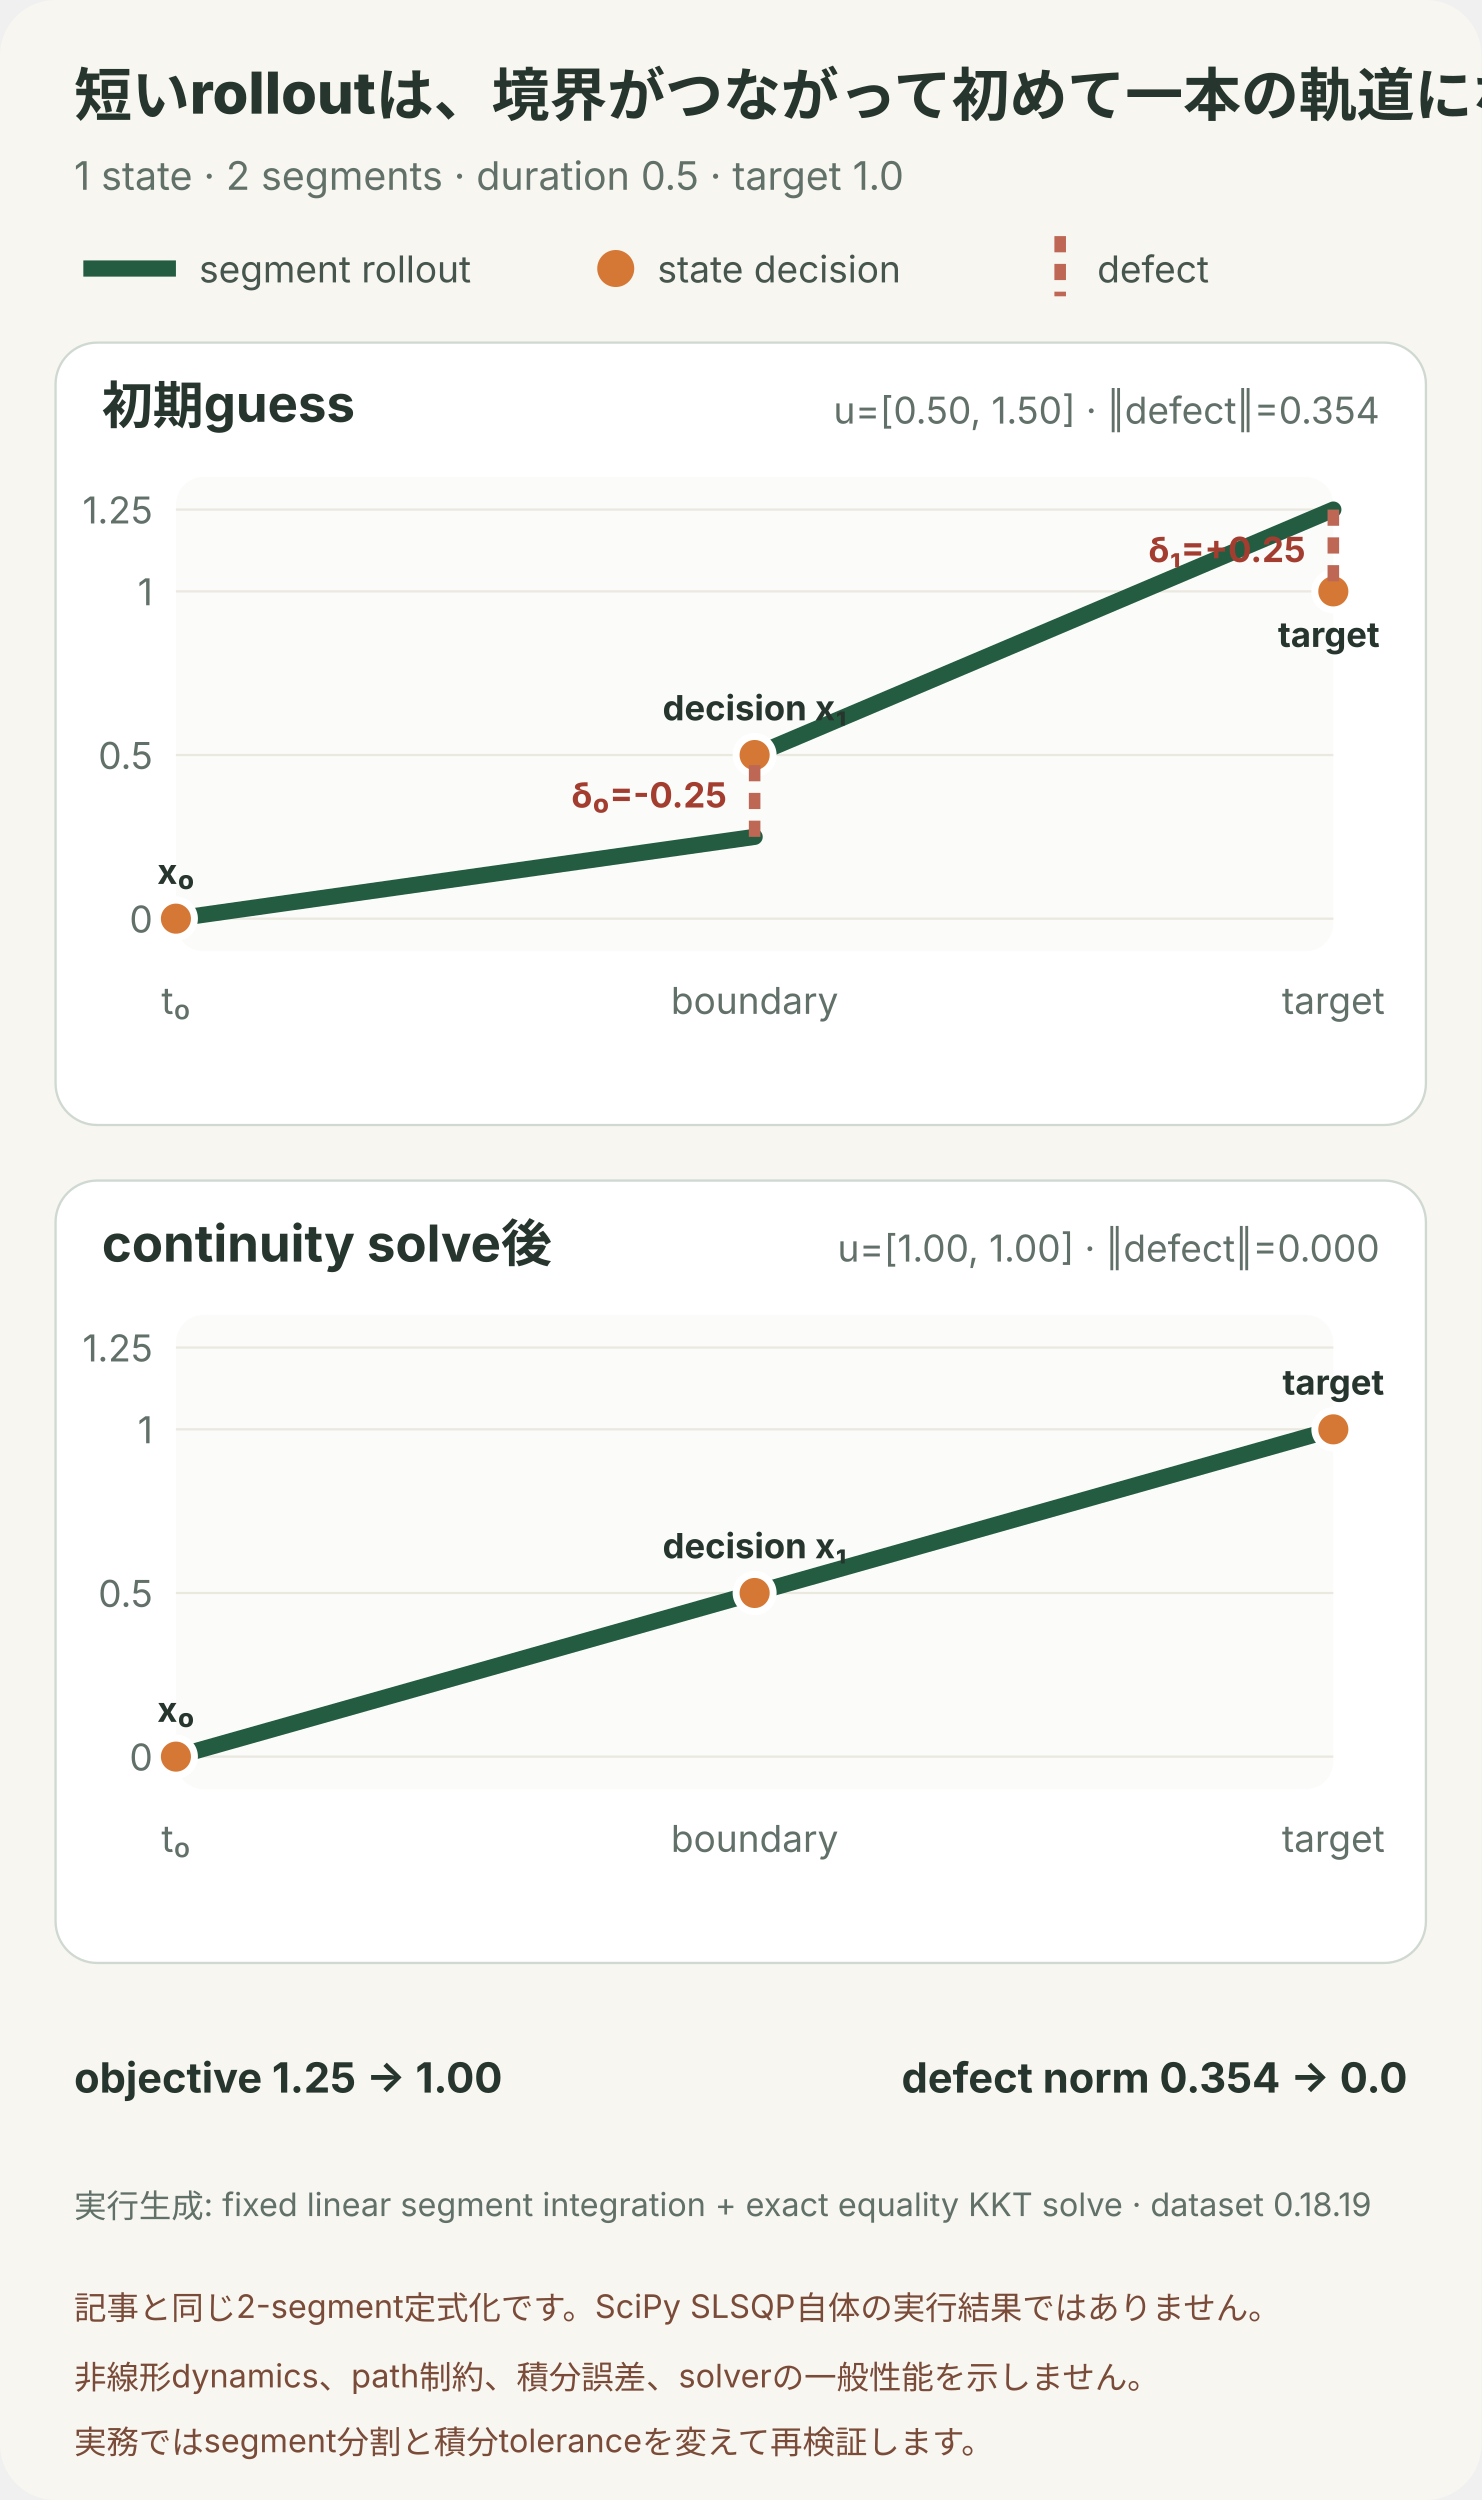
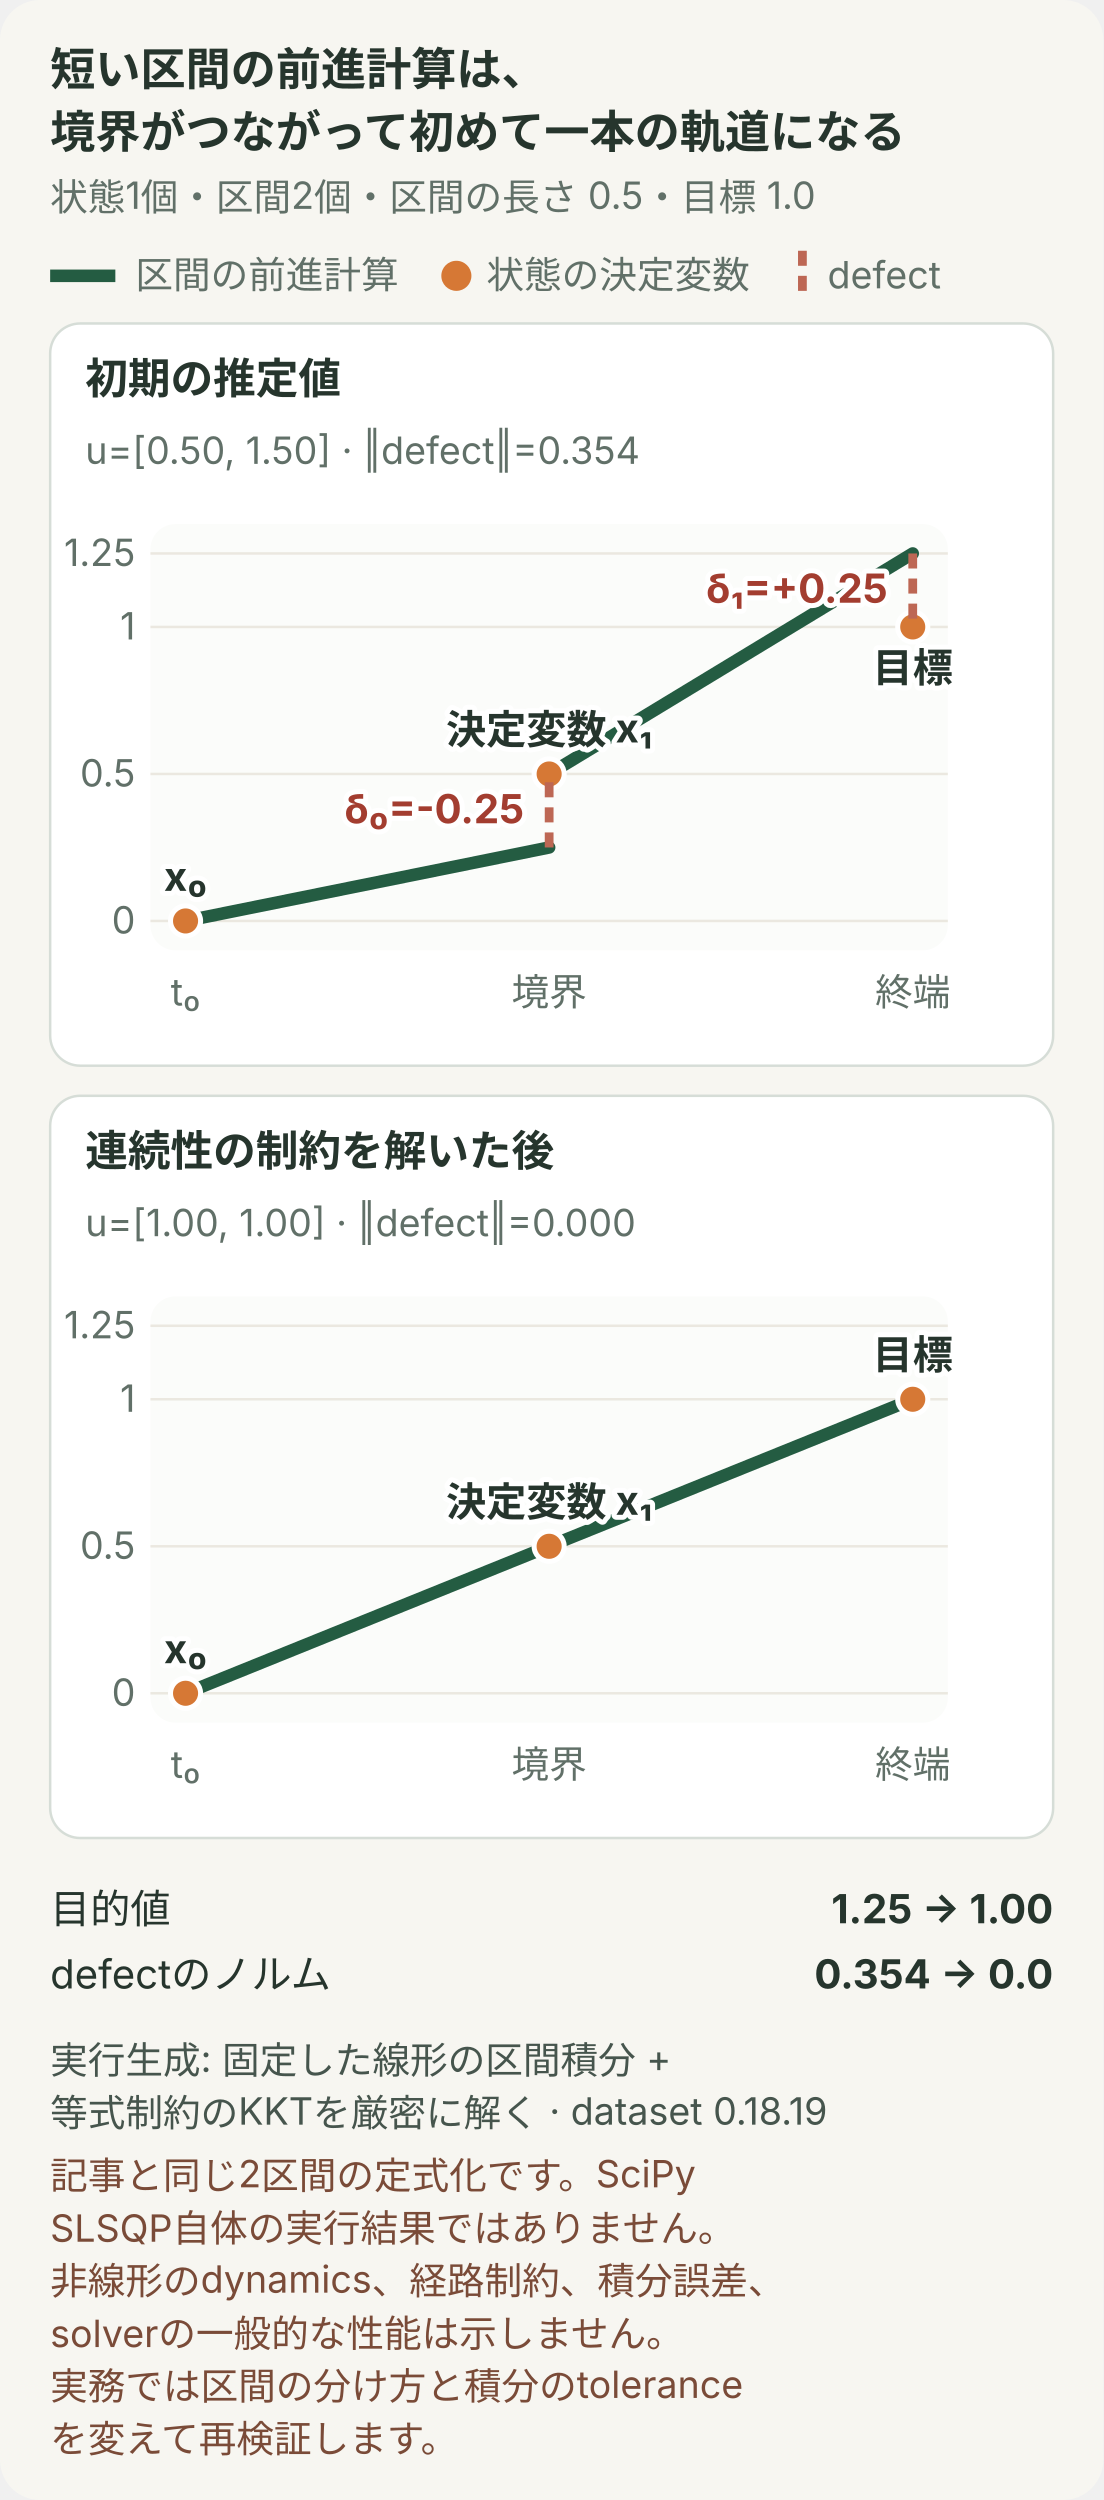
- <svg xmlns="http://www.w3.org/2000/svg" viewBox="0 0 640 1080" role="img" aria-labelledby="figure-title figure-description">
-   <rect width="640" height="1080" rx="24" fill="#f7f6f1" />
-   <text x="32" y="50" class="ms-title">短いrolloutは、境界がつながって初めて一本の軌道になる</text>
-   <text x="32" y="82" class="ms-subtitle">1 state · 2 segments · duration 0.5 · target 1.0</text>
-   <line x1="36" y1="116" x2="76" y2="116" stroke="#245c42" stroke-width="7" />
-   <text x="86" y="122" class="ms-legend">segment rollout</text>
-   <circle cx="266" cy="116" r="8" fill="#d67835" />
-   <text x="284" y="122" class="ms-legend">state decision</text>
-   <line x1="458" y1="102" x2="458" y2="128" stroke="#bd6754" stroke-width="5" stroke-dasharray="7 5" />
-   <text x="474" y="122" class="ms-legend">defect</text>
-   <rect x="24" y="148.0" width="592" height="338" rx="18" fill="#fff" stroke="#cfd8d1" />
-   <text x="44" y="183.0" class="ms-panel">初期guess</text>
-   <text x="596" y="183.0" text-anchor="end" class="ms-status">u=[0.50, 1.50] · ‖defect‖=0.354</text>
-   <rect x="76.0" y="206.0" width="500.0" height="205.0" rx="12" fill="#fbfcfa" />
-   <line x1="76.0" y1="396.86" x2="576.0" y2="396.86" stroke="#ebe8e0" />
-   <text x="66.0" y="402.86" text-anchor="end" class="ms-axis">0</text>
-   <line x1="76.0" y1="326.17" x2="576.0" y2="326.17" stroke="#ebe8e0" />
-   <text x="66.0" y="332.17" text-anchor="end" class="ms-axis">0.5</text>
-   <line x1="76.0" y1="255.48" x2="576.0" y2="255.48" stroke="#ebe8e0" />
-   <text x="66.0" y="261.48" text-anchor="end" class="ms-axis">1</text>
-   <line x1="76.0" y1="220.14" x2="576.0" y2="220.14" stroke="#ebe8e0" />
-   <text x="66.0" y="226.14" text-anchor="end" class="ms-axis">1.25</text>
-   <text x="76.00" y="438.0" text-anchor="middle" class="ms-axis">t₀</text>
-   <text x="326.00" y="438.0" text-anchor="middle" class="ms-axis">boundary</text>
-   <text x="576.00" y="438.0" text-anchor="middle" class="ms-axis">target</text>
-   <line x1="76.00" y1="396.86" x2="326.00" y2="361.52" stroke="#245c42" stroke-width="7" stroke-linecap="round" />
-   <line x1="326.00" y1="326.17" x2="576.00" y2="220.14" stroke="#245c42" stroke-width="7" stroke-linecap="round" />
-   <circle cx="76.00" cy="396.86" r="8" fill="#d67835" stroke="#fff" stroke-width="3" />
-   <text x="76.00" y="381.86" text-anchor="middle" class="ms-label">x₀</text>
-   <circle cx="326.00" cy="326.17" r="8" fill="#d67835" stroke="#fff" stroke-width="3" />
-   <text x="326.00" y="311.17" text-anchor="middle" class="ms-label">decision x₁</text>
-   <circle cx="576.00" cy="255.48" r="8" fill="#d67835" stroke="#fff" stroke-width="3" />
-   <text x="596.00" y="279.48" text-anchor="end" class="ms-label">target</text>
-   <line x1="326.00" y1="361.52" x2="326.00" y2="326.17" stroke="#bd6754" stroke-width="5" stroke-dasharray="7 5" />
-   <text x="314.00" y="348.84" text-anchor="end" class="ms-defect">δ₀=-0.25</text>
-   <line x1="576.00" y1="220.14" x2="576.00" y2="255.48" stroke="#bd6754" stroke-width="5" stroke-dasharray="7 5" />
-   <text x="564.00" y="242.81" text-anchor="end" class="ms-defect">δ₁=+0.25</text>
-   <rect x="24" y="510.0" width="592" height="338" rx="18" fill="#fff" stroke="#cfd8d1" />
-   <text x="44" y="545.0" class="ms-panel">continuity solve後</text>
-   <text x="596" y="545.0" text-anchor="end" class="ms-status">u=[1.00, 1.00] · ‖defect‖=0.000</text>
-   <rect x="76.0" y="568.0" width="500.0" height="205.0" rx="12" fill="#fbfcfa" />
-   <line x1="76.0" y1="758.86" x2="576.0" y2="758.86" stroke="#ebe8e0" />
-   <text x="66.0" y="764.86" text-anchor="end" class="ms-axis">0</text>
-   <line x1="76.0" y1="688.17" x2="576.0" y2="688.17" stroke="#ebe8e0" />
-   <text x="66.0" y="694.17" text-anchor="end" class="ms-axis">0.5</text>
-   <line x1="76.0" y1="617.48" x2="576.0" y2="617.48" stroke="#ebe8e0" />
-   <text x="66.0" y="623.48" text-anchor="end" class="ms-axis">1</text>
-   <line x1="76.0" y1="582.14" x2="576.0" y2="582.14" stroke="#ebe8e0" />
-   <text x="66.0" y="588.14" text-anchor="end" class="ms-axis">1.25</text>
-   <text x="76.00" y="800.0" text-anchor="middle" class="ms-axis">t₀</text>
-   <text x="326.00" y="800.0" text-anchor="middle" class="ms-axis">boundary</text>
-   <text x="576.00" y="800.0" text-anchor="middle" class="ms-axis">target</text>
-   <line x1="76.00" y1="758.86" x2="326.00" y2="688.17" stroke="#245c42" stroke-width="7" stroke-linecap="round" />
-   <line x1="326.00" y1="688.17" x2="576.00" y2="617.48" stroke="#245c42" stroke-width="7" stroke-linecap="round" />
-   <circle cx="76.00" cy="758.86" r="8" fill="#d67835" stroke="#fff" stroke-width="3" />
-   <text x="76.00" y="743.86" text-anchor="middle" class="ms-label">x₀</text>
-   <circle cx="326.00" cy="688.17" r="8" fill="#d67835" stroke="#fff" stroke-width="3" />
-   <text x="326.00" y="673.17" text-anchor="middle" class="ms-label">decision x₁</text>
-   <circle cx="576.00" cy="617.48" r="8" fill="#d67835" stroke="#fff" stroke-width="3" />
-   <text x="576.00" y="602.48" text-anchor="middle" class="ms-label">target</text>
-   <text x="32" y="904" class="ms-result">objective 1.25 → 1.00</text>
-   <text x="608" y="904" text-anchor="end" class="ms-result">defect norm 0.354 → 0.0</text>
-   <text x="32" y="958" class="ms-provenance">実行生成: fixed linear segment integration + exact equality KKT solve · dataset 0.18.19</text>
-   <text x="32" y="1002" class="ms-caveat">記事と同じ2-segment定式化です。SciPy SLSQP自体の実行結果ではありません。</text>
-   <text x="32" y="1032" class="ms-caveat">非線形dynamics、path制約、積分誤差、solverの一般性能を示しません。</text>
-   <text x="32" y="1060" class="ms-caveat">実務ではsegment分割と積分toleranceを変えて再検証します。</text>
-   <style>text{font-family:system-ui,-apple-system,'Segoe UI',sans-serif;fill:#26352d}.ms-title{font-size:25px;font-weight:760}.ms-subtitle{font-size:17px;fill:#617068}.ms-legend{font-size:16px;fill:#46554d}.ms-panel{font-size:22px;font-weight:750}.ms-status{font-size:16px;fill:#617068;font-variant-numeric:tabular-nums}.ms-axis{font-size:16px;fill:#617068;font-variant-numeric:tabular-nums}.ms-label{font-size:15px;font-weight:700}.ms-defect{font-size:15px;fill:#a33d30;font-weight:700}.ms-result{font-size:18px;font-weight:750;font-variant-numeric:tabular-nums}.ms-provenance{font-size:14px;fill:#617068}.ms-caveat{font-size:14px;fill:#7a4b38}</style>
+ <svg xmlns="http://www.w3.org/2000/svg" viewBox="0 0 440 997" width="440" height="997" role="img" aria-labelledby="figure-title figure-description">
+   <rect width="440" height="997" rx="16" fill="#f7f6f1" />
+   <text x="20" y="34" class="title">短い区間の前進計算は、</text>
+   <text x="20" y="59" class="title">境界がつながって初めて一本の軌道になる</text>
+   <text x="20" y="84" class="subtitle">状態1個・区間2個・区間の長さ 0.5・目標 1.0</text>
+   <line x1="20" y1="110" x2="46" y2="110" stroke="#245c42" stroke-width="5" />
+   <text x="54" y="115" class="note">区間の前進計算</text>
+   <circle cx="182" cy="110" r="6" fill="#d67835" />
+   <text x="194" y="115" class="note">状態の決定変数</text>
+   <line x1="320" y1="100" x2="320" y2="118" stroke="#bd6754" stroke-width="3.5" stroke-dasharray="6 4" />
+   <text x="330" y="115" class="note">defect</text>
+   <rect x="20" y="129" width="400" height="296" rx="12" fill="#fff" stroke="#d6ddd7" />
+   <text x="34" y="157" class="panel-title">初期の推定値</text>
+   <text x="34" y="185" class="status">u=[0.50, 1.50] · ‖defect‖=0.354</text>
+   <rect x="60" y="209" width="318" height="170" rx="10" fill="#fbfcfa" />
+   <line x1="60" y1="367.28" x2="378" y2="367.28" stroke="#ebe8e0" />
+   <text x="54" y="372.28" text-anchor="end" class="axis">0</text>
+   <line x1="60" y1="308.66" x2="378" y2="308.66" stroke="#ebe8e0" />
+   <text x="54" y="313.66" text-anchor="end" class="axis">0.5</text>
+   <line x1="60" y1="250.03" x2="378" y2="250.03" stroke="#ebe8e0" />
+   <text x="54" y="255.03" text-anchor="end" class="axis">1</text>
+   <line x1="60" y1="220.72" x2="378" y2="220.72" stroke="#ebe8e0" />
+   <text x="54" y="225.72" text-anchor="end" class="axis">1.25</text>
+   <text x="74.00" y="401" text-anchor="middle" class="axis">t₀</text>
+   <text x="219.00" y="401" text-anchor="middle" class="axis">境界</text>
+   <text x="364.00" y="401" text-anchor="middle" class="axis">終端</text>
+   <line x1="74.00" y1="367.28" x2="219.00" y2="337.97" stroke="#245c42" stroke-width="5" stroke-linecap="round" />
+   <line x1="219.00" y1="308.66" x2="364.00" y2="220.72" stroke="#245c42" stroke-width="5" stroke-linecap="round" />
+   <circle cx="74.00" cy="367.28" r="6" fill="#d67835" stroke="#fff" stroke-width="2" />
+   <circle cx="219.00" cy="308.66" r="6" fill="#d67835" stroke="#fff" stroke-width="2" />
+   <circle cx="364.00" cy="250.03" r="6" fill="#d67835" stroke="#fff" stroke-width="2" />
+   <line x1="219.00" y1="337.97" x2="219.00" y2="308.66" stroke="#bd6754" stroke-width="3.5" stroke-dasharray="6 4" />
+   <line x1="364.00" y1="220.72" x2="364.00" y2="250.03" stroke="#bd6754" stroke-width="3.5" stroke-dasharray="6 4" />
+   <text x="74.00" y="355.28" text-anchor="middle" class="method halo">x₀</text>
+   <text x="219.00" y="296.66" text-anchor="middle" class="method halo">決定変数 x₁</text>
+   <text x="380.00" y="272.03" text-anchor="end" class="method halo">目標</text>
+   <text x="209.00" y="328.31" text-anchor="end" class="method halo" style="fill:#a33d30">δ₀=-0.25</text>
+   <text x="354.00" y="240.38" text-anchor="end" class="method halo" style="fill:#a33d30">δ₁=+0.25</text>
+   <rect x="20" y="437" width="400" height="296" rx="12" fill="#fff" stroke="#d6ddd7" />
+   <text x="34" y="465" class="panel-title">連続性の制約を解いた後</text>
+   <text x="34" y="493" class="status">u=[1.00, 1.00] · ‖defect‖=0.000</text>
+   <rect x="60" y="517" width="318" height="170" rx="10" fill="#fbfcfa" />
+   <line x1="60" y1="675.28" x2="378" y2="675.28" stroke="#ebe8e0" />
+   <text x="54" y="680.28" text-anchor="end" class="axis">0</text>
+   <line x1="60" y1="616.66" x2="378" y2="616.66" stroke="#ebe8e0" />
+   <text x="54" y="621.66" text-anchor="end" class="axis">0.5</text>
+   <line x1="60" y1="558.03" x2="378" y2="558.03" stroke="#ebe8e0" />
+   <text x="54" y="563.03" text-anchor="end" class="axis">1</text>
+   <line x1="60" y1="528.72" x2="378" y2="528.72" stroke="#ebe8e0" />
+   <text x="54" y="533.72" text-anchor="end" class="axis">1.25</text>
+   <text x="74.00" y="709" text-anchor="middle" class="axis">t₀</text>
+   <text x="219.00" y="709" text-anchor="middle" class="axis">境界</text>
+   <text x="364.00" y="709" text-anchor="middle" class="axis">終端</text>
+   <line x1="74.00" y1="675.28" x2="219.00" y2="616.66" stroke="#245c42" stroke-width="5" stroke-linecap="round" />
+   <line x1="219.00" y1="616.66" x2="364.00" y2="558.03" stroke="#245c42" stroke-width="5" stroke-linecap="round" />
+   <circle cx="74.00" cy="675.28" r="6" fill="#d67835" stroke="#fff" stroke-width="2" />
+   <circle cx="219.00" cy="616.66" r="6" fill="#d67835" stroke="#fff" stroke-width="2" />
+   <circle cx="364.00" cy="558.03" r="6" fill="#d67835" stroke="#fff" stroke-width="2" />
+   <text x="74.00" y="663.28" text-anchor="middle" class="method halo">x₀</text>
+   <text x="219.00" y="604.66" text-anchor="middle" class="method halo">決定変数 x₁</text>
+   <text x="364.00" y="546.03" text-anchor="middle" class="method halo">目標</text>
+   <text x="20" y="767" class="metric">目的値</text>
+   <text x="420" y="767" text-anchor="end" class="metric-value">1.25 → 1.00</text>
+   <text x="20" y="793" class="metric">defectのノルム</text>
+   <text x="420" y="793" text-anchor="end" class="metric-value">0.354 → 0.0</text>
+   <text x="20" y="827" class="caption">実行生成: 固定した線形の区間積分 +</text>
+   <text x="20" y="848" class="caption">等式制約のKKTを厳密に解く · dataset 0.18.19</text>
+   <text x="20" y="873" class="caveat">記事と同じ2区間の定式化です。SciPy</text>
+   <text x="20" y="894" class="caveat">SLSQP自体の実行結果ではありません。</text>
+   <text x="20" y="915" class="caveat">非線形のdynamics、経路制約、積分誤差、</text>
+   <text x="20" y="936" class="caveat">solverの一般的な性能は示しません。</text>
+   <text x="20" y="957" class="caveat">実務では区間の分け方と積分のtolerance</text>
+   <text x="20" y="978" class="caveat">を変えて再検証します。</text>
+   <style>text{font-family:system-ui,-apple-system,'Segoe UI',sans-serif;fill:#26352d;font-size:15px}.title{font-size:18px;font-weight:750}.subtitle{fill:#617068}.panel-title{font-size:17px;font-weight:750}.method{font-size:16px;font-weight:750}.metric,.metric-value{font-size:16px;font-variant-numeric:tabular-nums}.metric-value{font-weight:750}.status,.axis,.note{fill:#617068}.caption{fill:#46554d}.caveat{fill:#7a4b38}.halo{paint-order:stroke;stroke:#fff;stroke-width:4px;stroke-linejoin:round}</style>
</svg>
